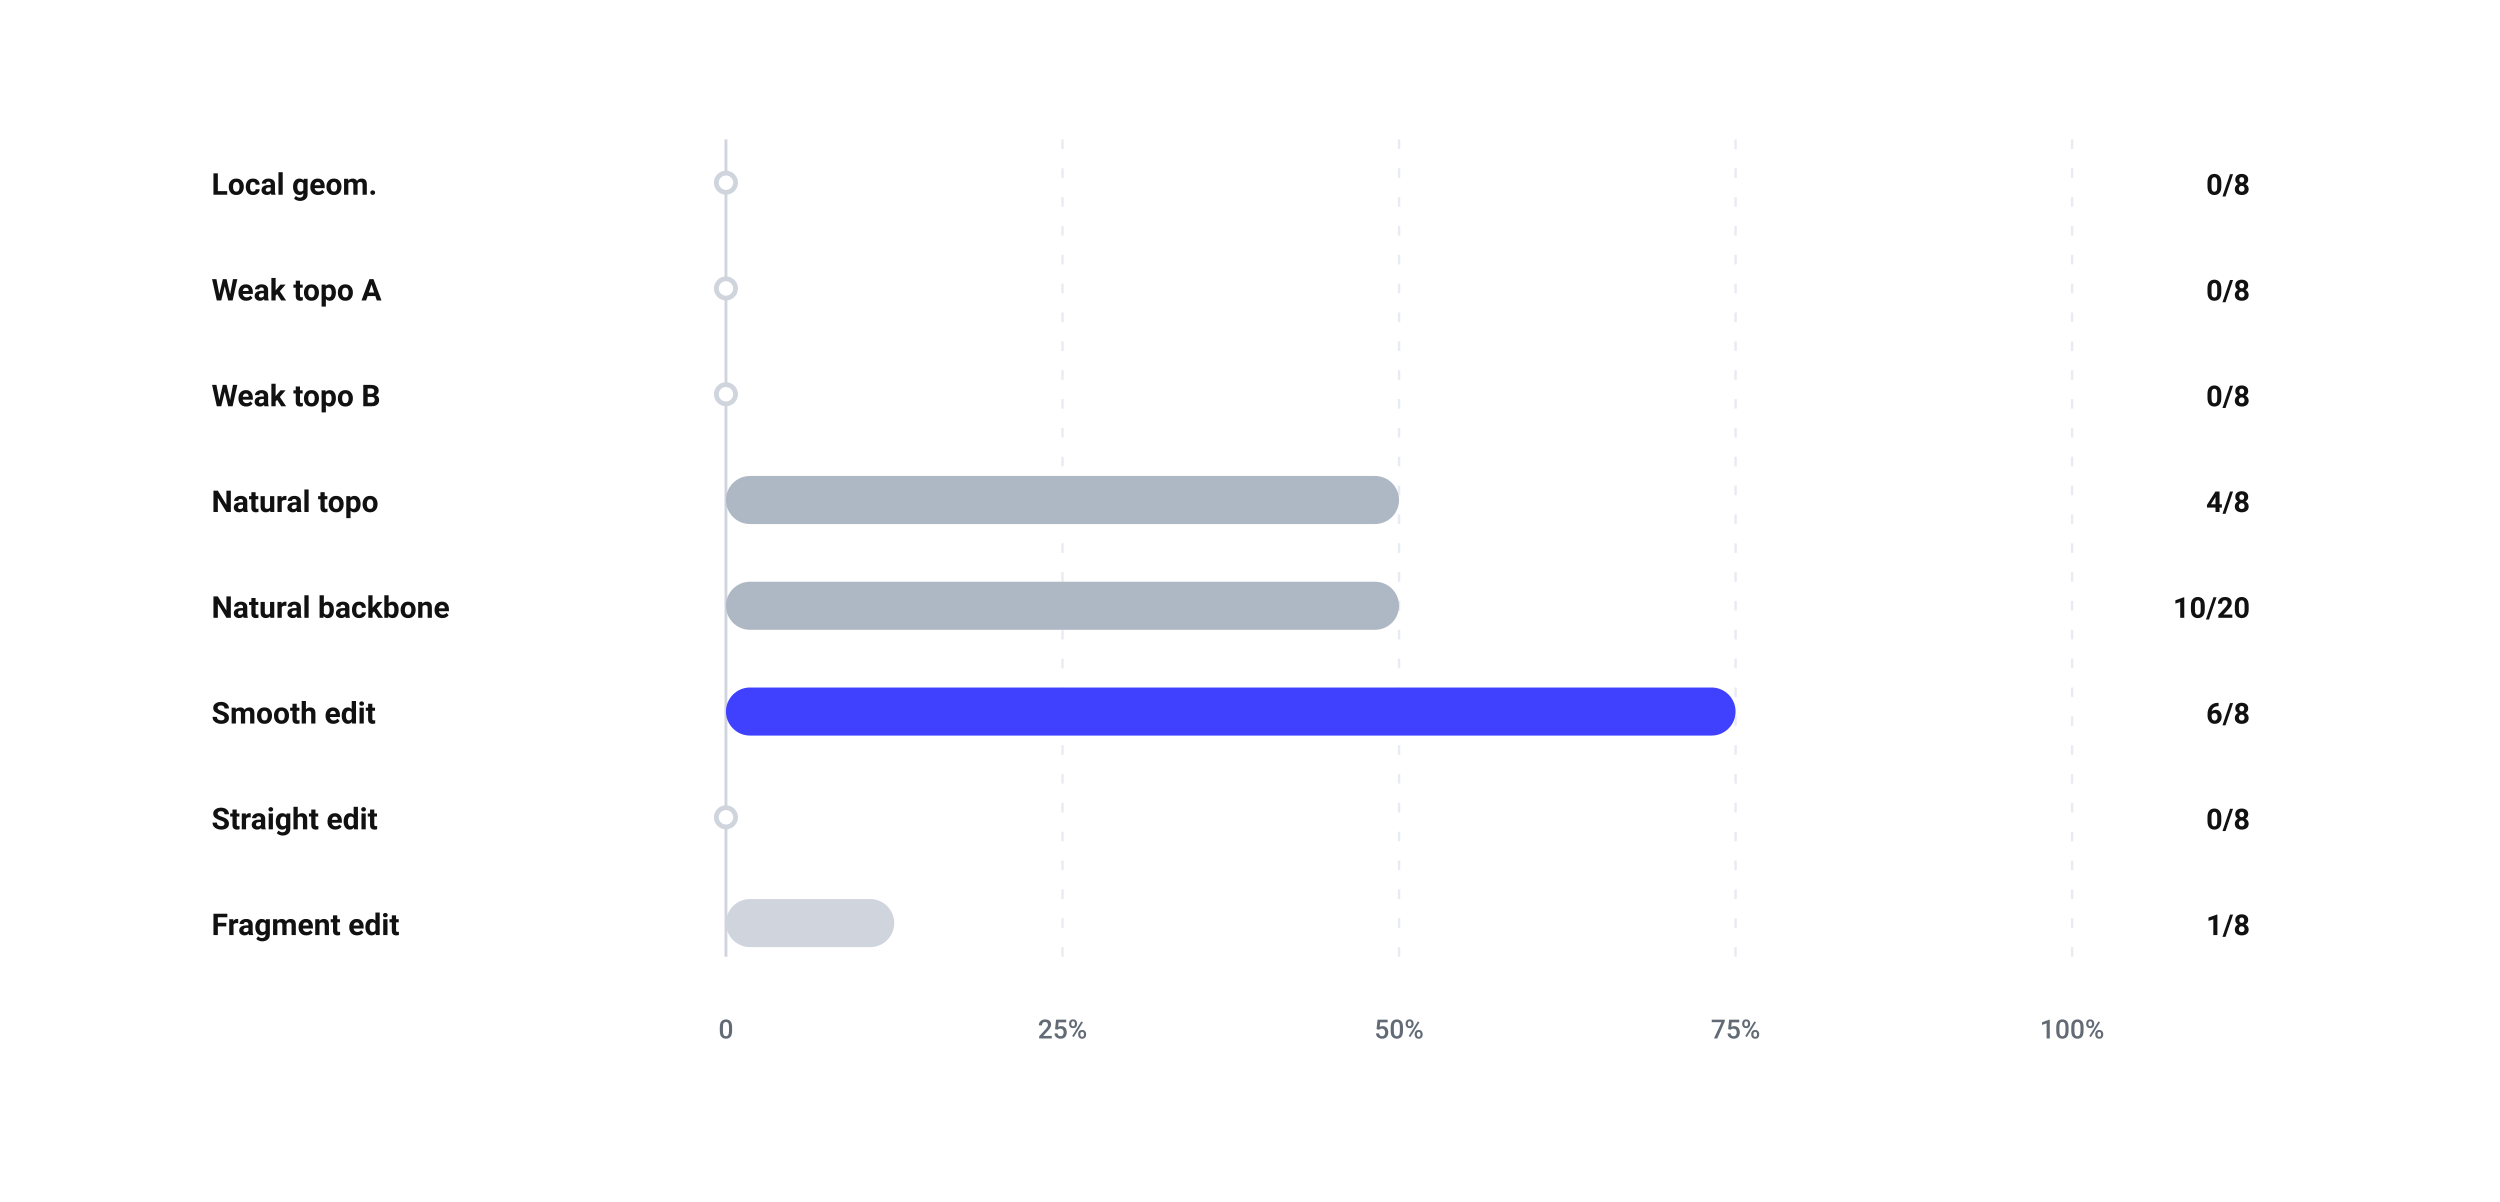
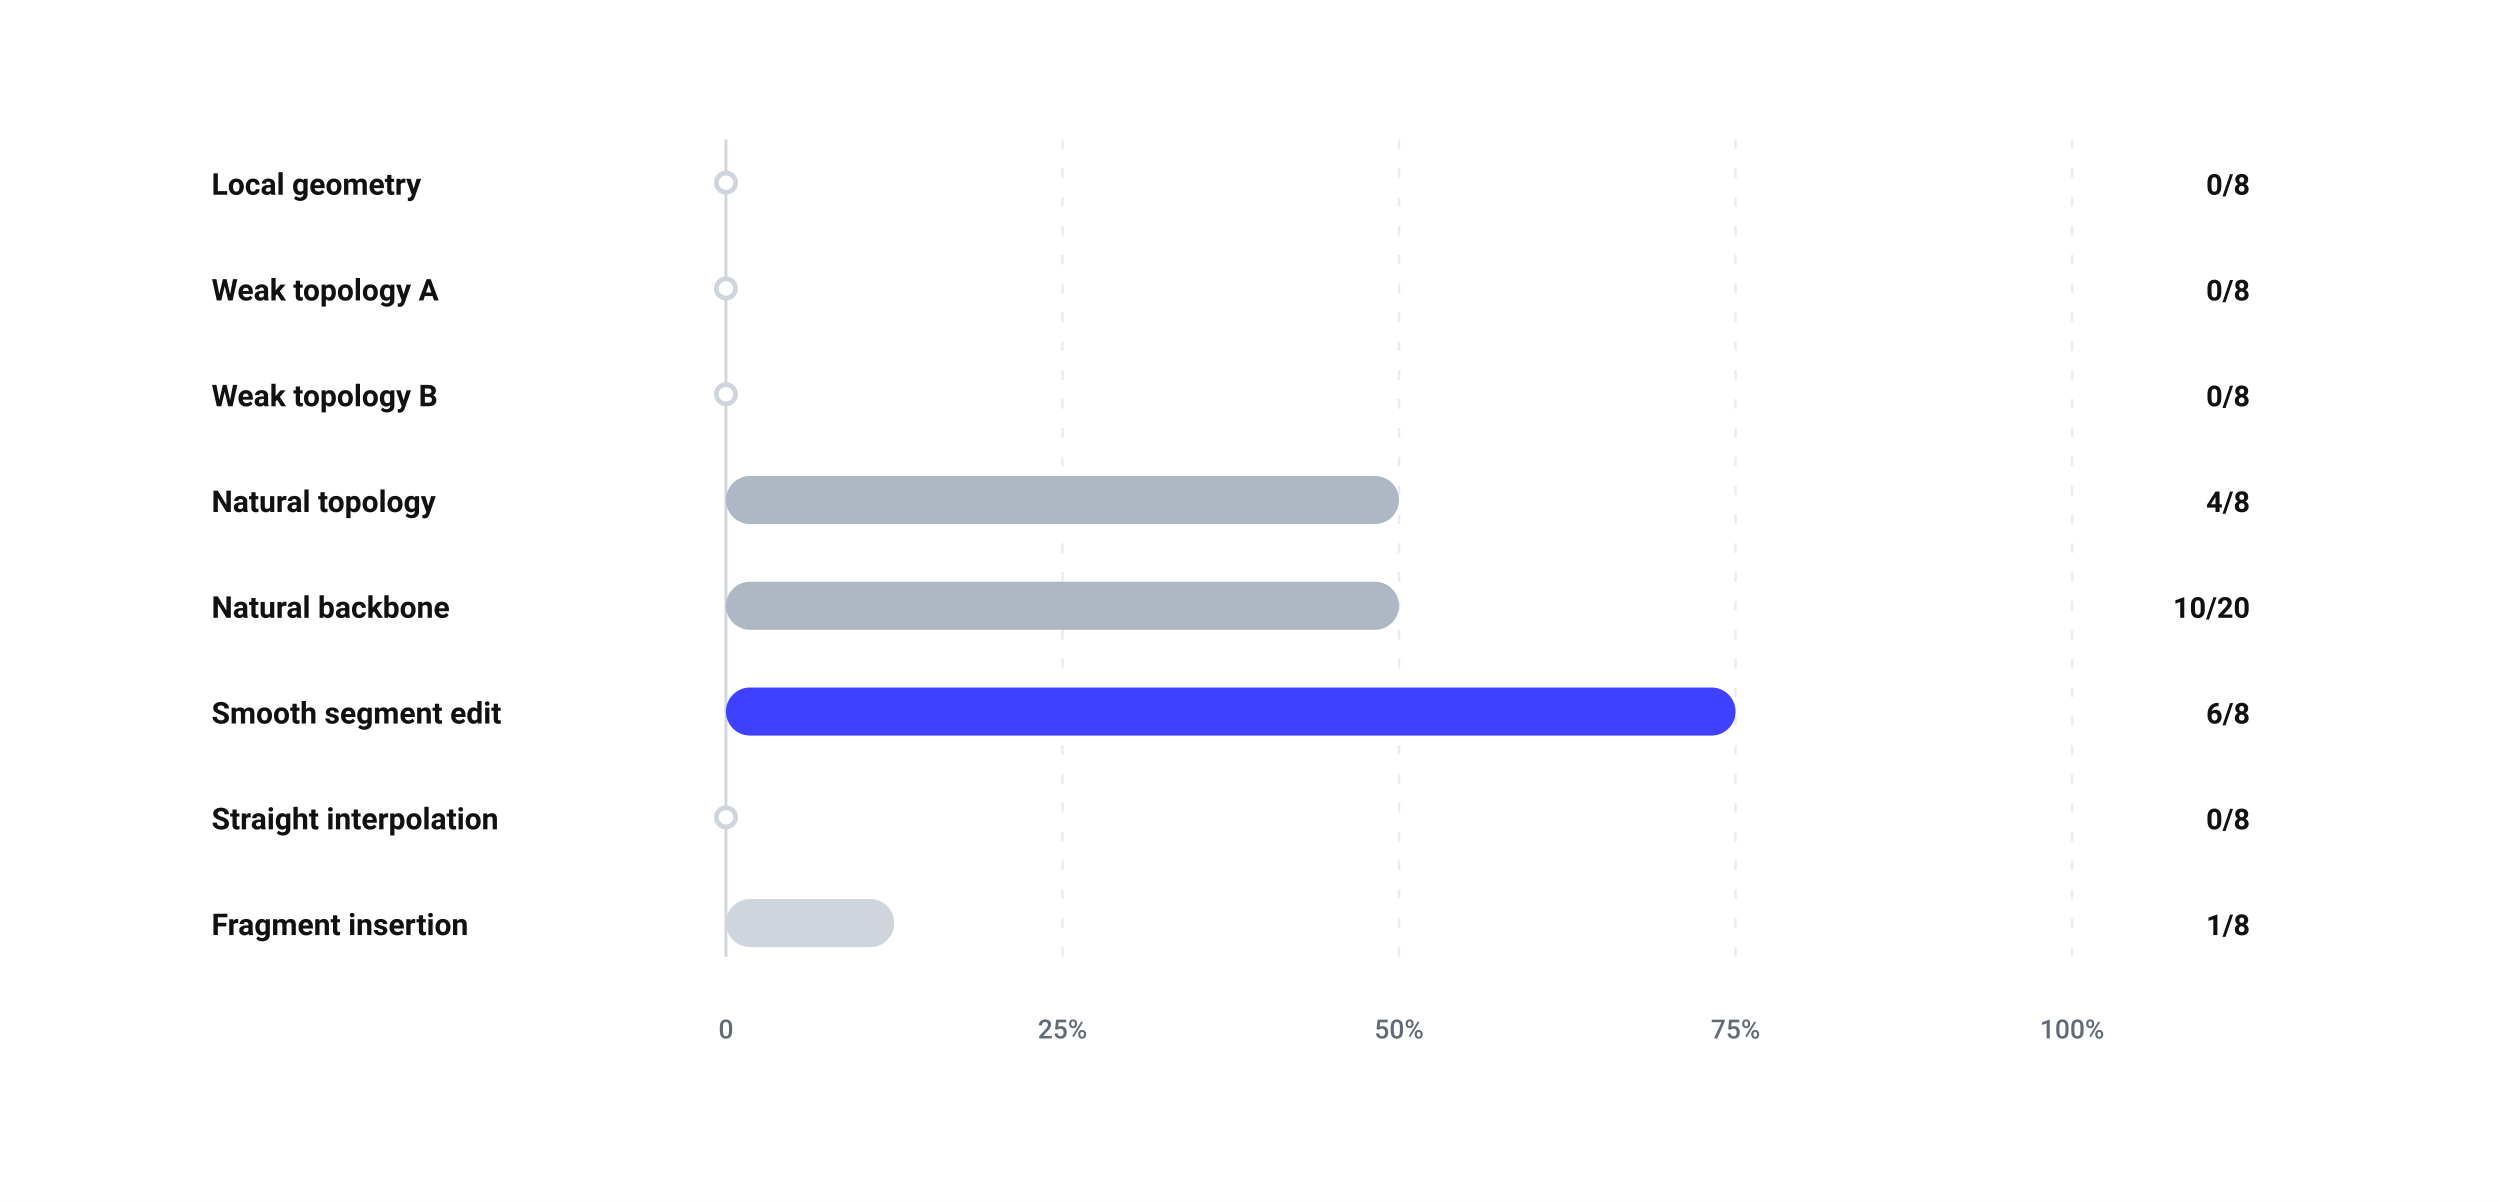
<svg xmlns="http://www.w3.org/2000/svg" width="1040" height="500" viewBox="0 0 1040 500" role="img" aria-labelledby="title desc">
  <rect width="1040" height="500" fill="#ffffff" />
  <defs>
    <style>
      text { font-family: 'Plus Jakarta Sans', 'Segoe UI', Roboto, Helvetica, Arial, sans-serif; }
      .label { fill: #111111; font-size: 12.5px; font-weight: 650; }
      .tick { fill: #626a76; font-size: 11px; font-weight: 520; }
      .axis { stroke: #cfd4dd; stroke-width: 1.2; }
      .grid { stroke: #e8ebf1; stroke-width: 1; stroke-dasharray: 4 8; }
      .bar-zero { fill: #cfd4dd; }
      .bar-neutral { fill: #aeb7c4; }
      .bar-accent { fill: #3f41ff; }
      .zero-marker { fill: #ffffff; stroke: #cfd4dd; stroke-width: 2; }
      .count { fill: #111111; font-size: 12px; font-weight: 720; }
    </style>
  </defs>
  <g>
    <line x1="302" y1="58" x2="302" y2="398" class="axis" />
    <line x1="442" y1="58" x2="442" y2="398" class="grid" />
    <line x1="582" y1="58" x2="582" y2="398" class="grid" />
    <line x1="722" y1="58" x2="722" y2="398" class="grid" />
    <line x1="862" y1="58" x2="862" y2="398" class="grid" />
    <text x="302" y="432" text-anchor="middle" class="tick">0</text>
    <text x="442" y="432" text-anchor="middle" class="tick">25%</text>
    <text x="582" y="432" text-anchor="middle" class="tick">50%</text>
    <text x="722" y="432" text-anchor="middle" class="tick">75%</text>
    <text x="862" y="432" text-anchor="middle" class="tick">100%</text>
    <g transform="translate(0 74)">
-       <text x="88" y="7" class="label">Local geom.</text>
+       <text x="88" y="7" class="label">Local geometry</text>
      <circle cx="302" cy="2" r="4" class="zero-marker" />
      <text x="936" y="7" text-anchor="end" class="count">0/8</text>
    </g>
    <g transform="translate(0 118)">
-       <text x="88" y="7" class="label">Weak topo A</text>
+       <text x="88" y="7" class="label">Weak topology A</text>
      <circle cx="302" cy="2" r="4" class="zero-marker" />
      <text x="936" y="7" text-anchor="end" class="count">0/8</text>
    </g>
    <g transform="translate(0 162)">
-       <text x="88" y="7" class="label">Weak topo B</text>
+       <text x="88" y="7" class="label">Weak topology B</text>
      <circle cx="302" cy="2" r="4" class="zero-marker" />
      <text x="936" y="7" text-anchor="end" class="count">0/8</text>
    </g>
    <g transform="translate(0 206)">
-       <text x="88" y="7" class="label">Natural topo</text>
+       <text x="88" y="7" class="label">Natural topology</text>
      <rect x="302" y="-8" width="280" height="20" rx="10" class="bar-neutral" />
      <text x="936" y="7" text-anchor="end" class="count">4/8</text>
    </g>
    <g transform="translate(0 250)">
      <text x="88" y="7" class="label">Natural backbone</text>
      <rect x="302" y="-8" width="280" height="20" rx="10" class="bar-neutral" />
      <text x="936" y="7" text-anchor="end" class="count">10/20</text>
    </g>
    <g transform="translate(0 294)">
-       <text x="88" y="7" class="label">Smooth edit</text>
+       <text x="88" y="7" class="label">Smooth segment edit</text>
      <rect x="302" y="-8" width="420" height="20" rx="10" class="bar-accent" />
      <text x="936" y="7" text-anchor="end" class="count">6/8</text>
    </g>
    <g transform="translate(0 338)">
-       <text x="88" y="7" class="label">Straight edit</text>
+       <text x="88" y="7" class="label">Straight interpolation</text>
      <circle cx="302" cy="2" r="4" class="zero-marker" />
      <text x="936" y="7" text-anchor="end" class="count">0/8</text>
    </g>
    <g transform="translate(0 382)">
-       <text x="88" y="7" class="label">Fragment edit</text>
+       <text x="88" y="7" class="label">Fragment insertion</text>
      <rect x="302" y="-8" width="70" height="20" rx="10" class="bar-zero" />
      <text x="936" y="7" text-anchor="end" class="count">1/8</text>
    </g>
  </g>
</svg>
